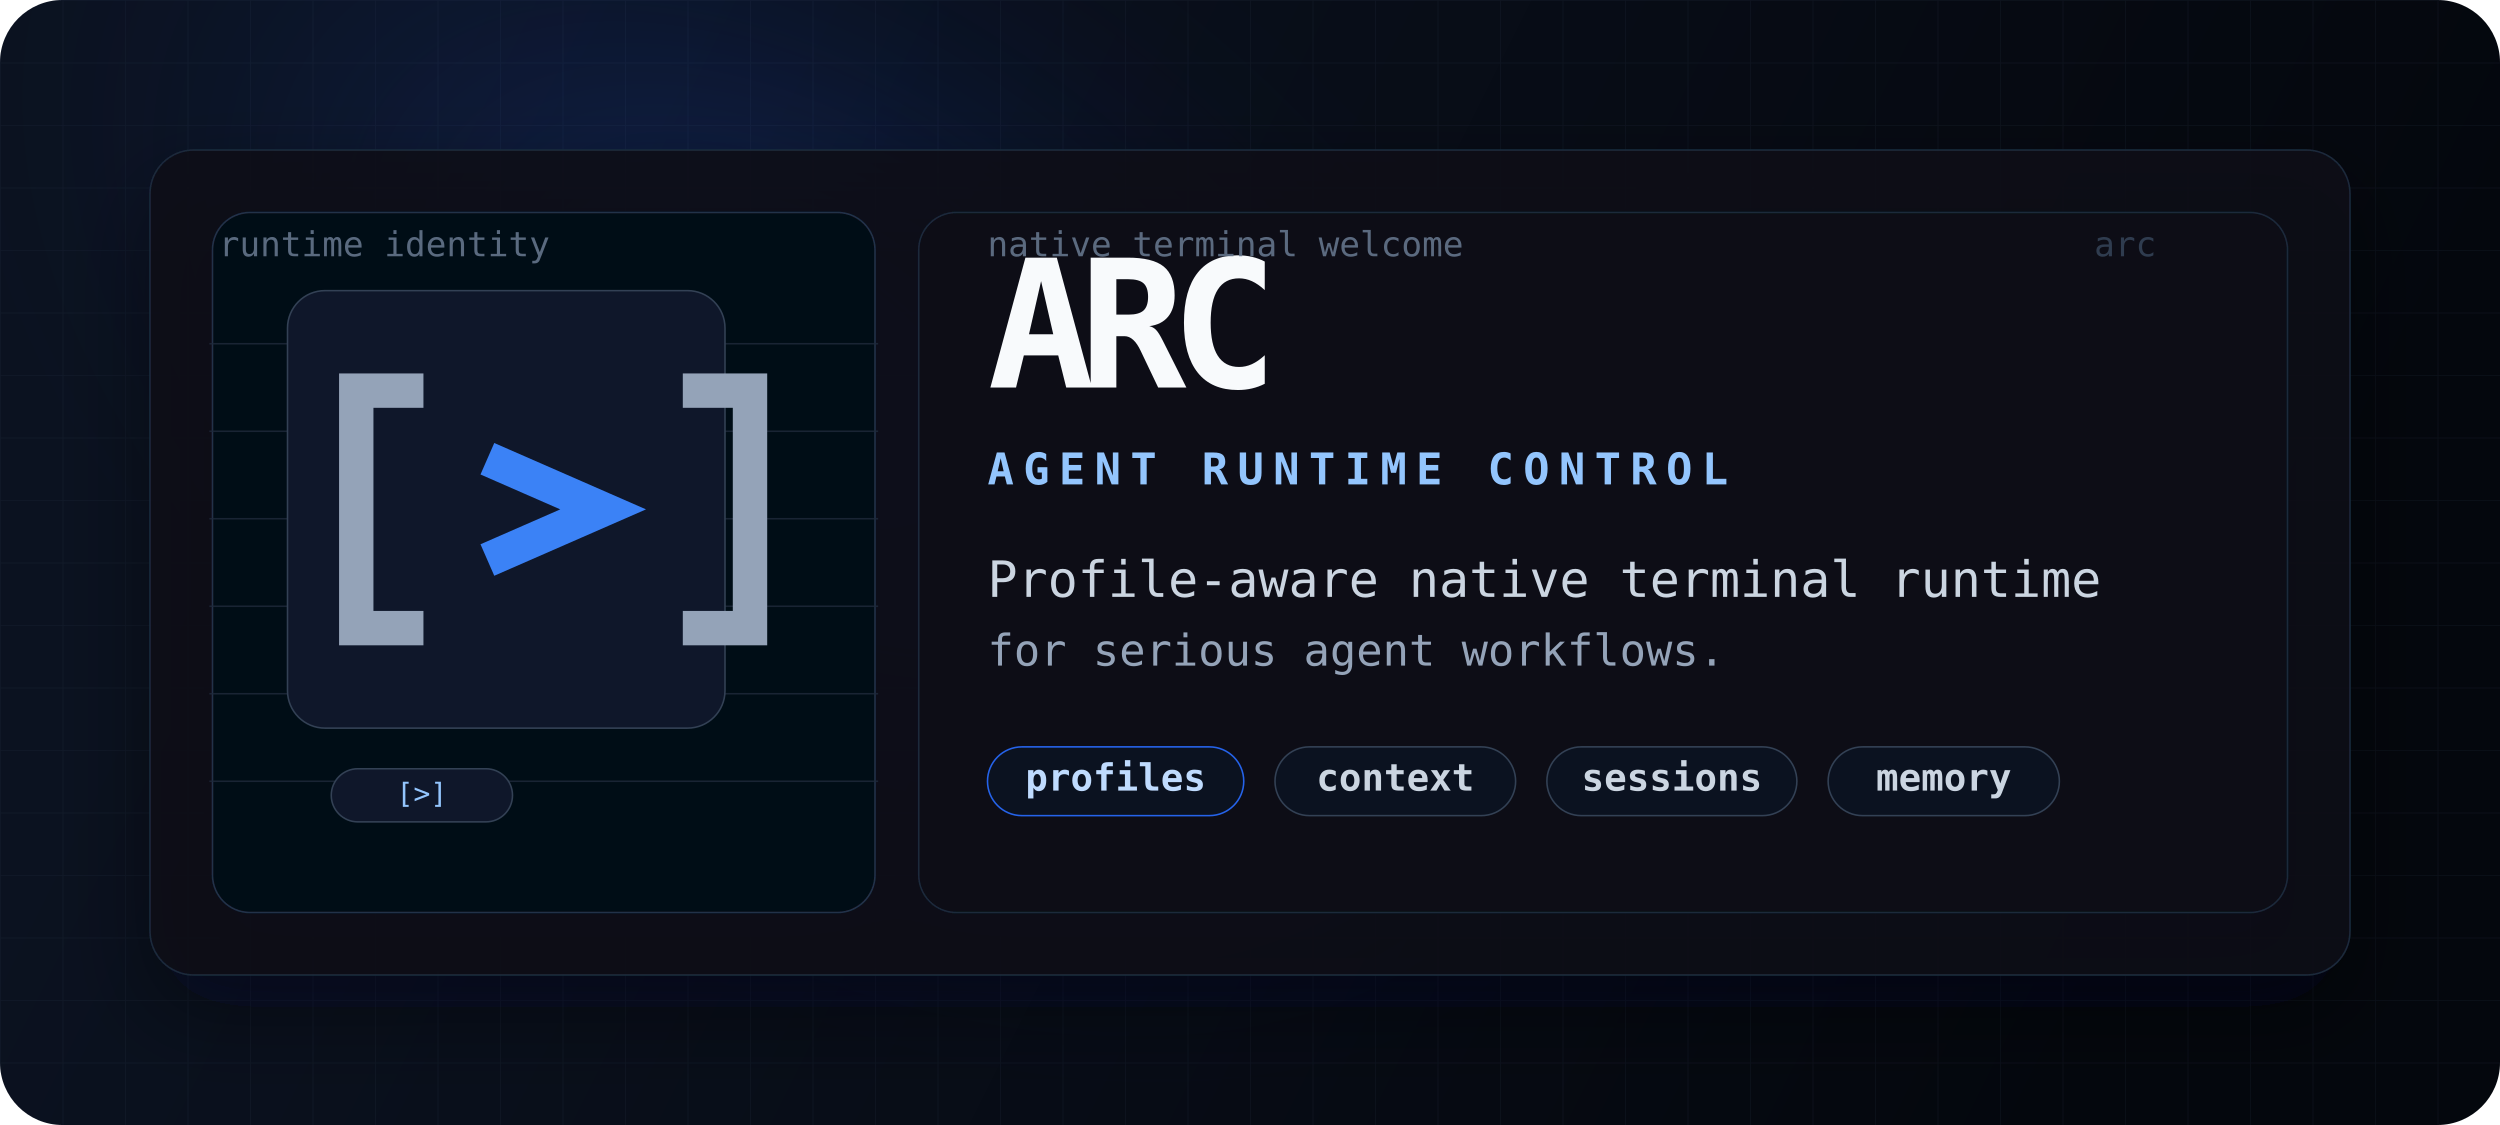
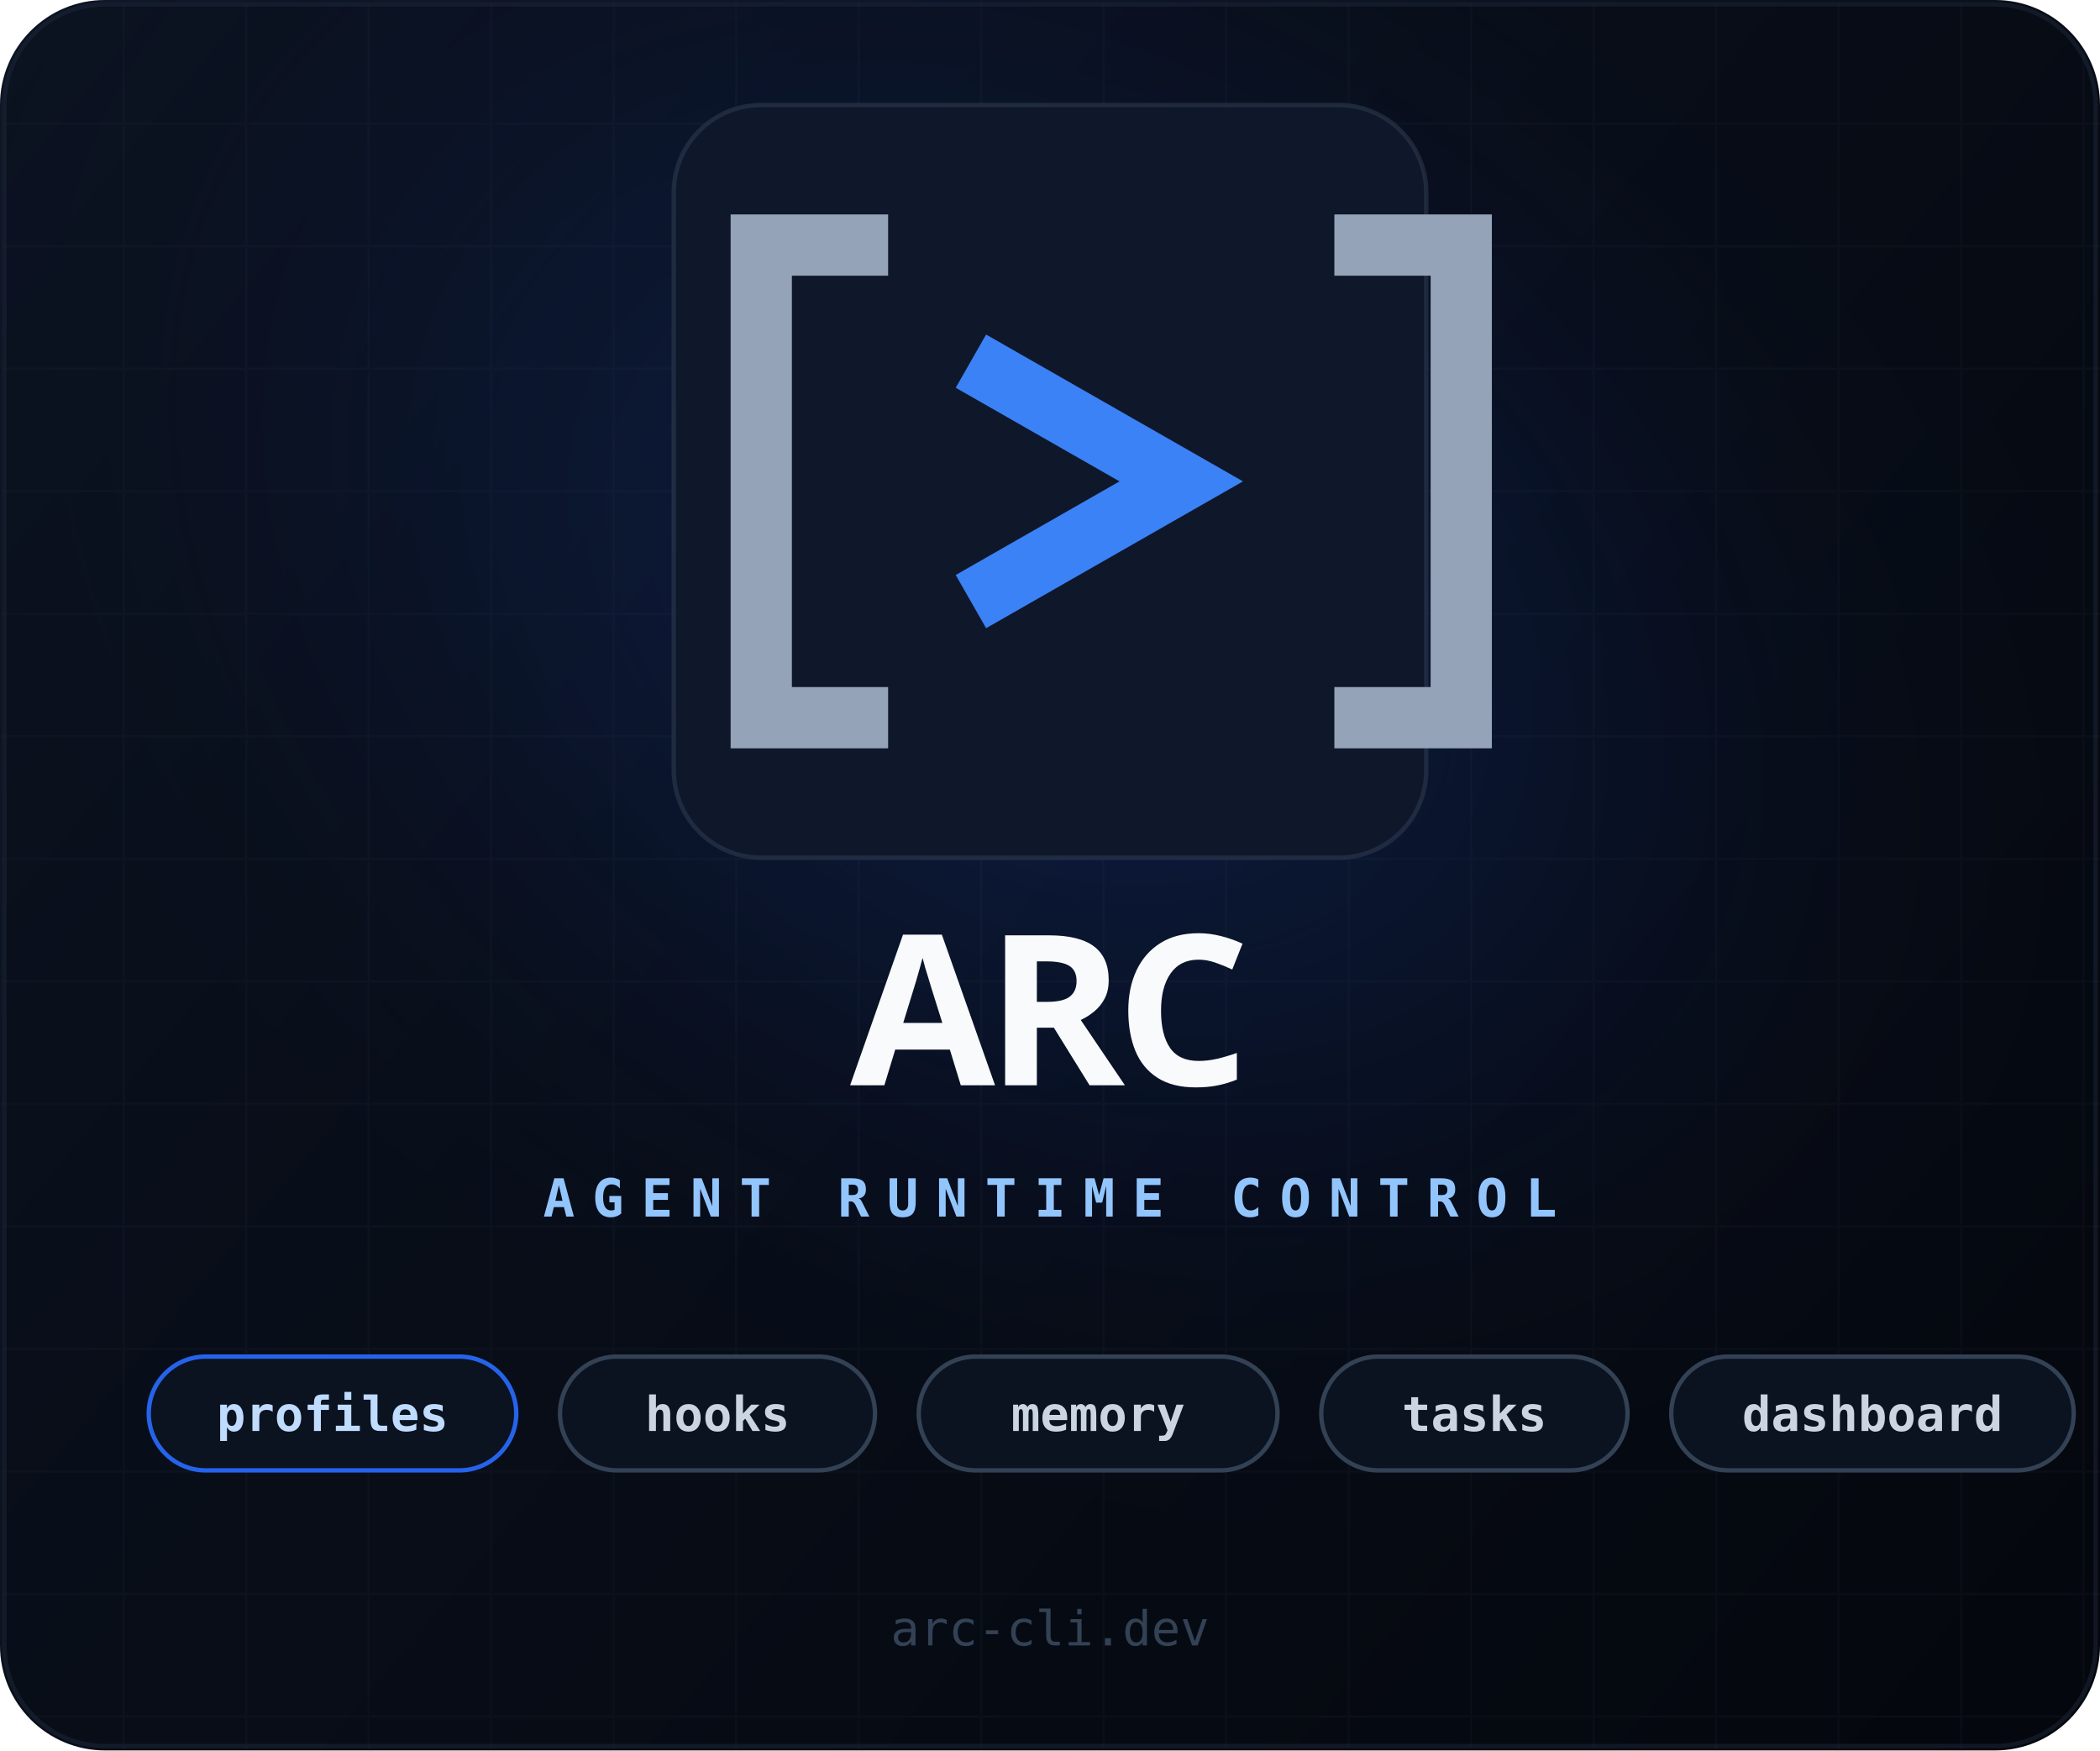
- <svg xmlns="http://www.w3.org/2000/svg" viewBox="0 0 1600 720" fill="none">
+ <svg xmlns="http://www.w3.org/2000/svg" viewBox="0 0 480 400" fill="none">
  <defs>
-     <linearGradient id="bg" x1="240" y1="80" x2="1360" y2="640" gradientUnits="userSpaceOnUse">
+     <linearGradient id="bg" x1="0" y1="0" x2="480" y2="400" gradientUnits="userSpaceOnUse">
      <stop stop-color="#0B1220" />
      <stop offset="1" stop-color="#04070D" />
    </linearGradient>
-     <radialGradient id="glow" cx="0" cy="0" r="1" gradientUnits="userSpaceOnUse" gradientTransform="translate(510 244) rotate(34.138) scale(634.451 387.089)">
-       <stop stop-color="#2563EB" stop-opacity=".28" />
-       <stop offset=".52" stop-color="#1D4ED8" stop-opacity=".08" />
+     <radialGradient id="glow" cx="0" cy="0" r="1" gradientUnits="userSpaceOnUse" gradientTransform="translate(240 140) rotate(30) scale(280 200)">
+       <stop stop-color="#2563EB" stop-opacity=".22" />
+       <stop offset=".6" stop-color="#1D4ED8" stop-opacity=".05" />
      <stop offset="1" stop-color="#020617" stop-opacity="0" />
    </radialGradient>
-     <pattern id="grid" width="40" height="40" patternUnits="userSpaceOnUse">
-       <path d="M40 0H0V40" stroke="#334155" stroke-opacity=".18" />
+     <pattern id="grid" width="28" height="28" patternUnits="userSpaceOnUse">
+       <path d="M28 0H0V28" stroke="#334155" stroke-opacity=".1" />
    </pattern>
-     <filter id="shadow" x="-20%" y="-20%" width="140%" height="140%">
-       <feDropShadow dx="0" dy="24" stdDeviation="28" flood-color="#020617" flood-opacity=".45" />
-     </filter>
  </defs>
-   <rect width="1600" height="720" rx="40" fill="url(#bg)" />
-   <rect width="1600" height="720" rx="40" fill="url(#grid)" />
-   <rect width="1600" height="720" rx="40" fill="url(#glow)" />
-   <g filter="url(#shadow)">
-     <rect x="96" y="96" width="1408" height="528" rx="28" fill="#0A0F1A" fill-opacity=".88" stroke="#1E293B" />
-     <rect x="136" y="136" width="424" height="448" rx="24" fill="#050A13" stroke="#23324A" />
-     <rect x="588" y="136" width="876" height="448" rx="24" fill="#070C15" stroke="#1E293B" />
+   <rect width="480" height="400" rx="24" fill="url(#bg)" />
+   <rect width="480" height="400" rx="24" fill="url(#grid)" />
+   <rect width="480" height="400" rx="24" fill="url(#glow)" />
+   <rect x="1" y="1" width="478" height="398" rx="23" fill="none" stroke="#1E293B" stroke-opacity=".5" />
+   <g transform="translate(170, 40)">
+     <rect x="-16" y="-16" width="172" height="172" rx="20" fill="#0F172A" stroke="#334155" stroke-opacity=".5" />
+     <polyline points="26 16 4 16 4 124 26 124" stroke="#94A3B8" stroke-width="14" stroke-linecap="square" stroke-linejoin="miter" />
+     <polyline points="58 46 100 70 58 94" stroke="#3B82F6" stroke-width="14" stroke-linecap="square" stroke-linejoin="miter" />
+     <polyline points="142 16 164 16 164 124 142 124" stroke="#94A3B8" stroke-width="14" stroke-linecap="square" stroke-linejoin="miter" />
  </g>
-   <g opacity=".82">
-     <path d="M134 220H562" stroke="#1E293B" />
-     <path d="M134 276H562" stroke="#1E293B" />
-     <path d="M134 332H562" stroke="#1E293B" />
-     <path d="M134 388H562" stroke="#1E293B" />
-     <path d="M134 444H562" stroke="#1E293B" />
-     <path d="M134 500H562" stroke="#1E293B" />
+   <g font-family="'Space Grotesk', system-ui, sans-serif" text-anchor="middle">
+     <text x="240" y="248" fill="#F8FAFC" font-size="48" font-weight="800" letter-spacing="-2">ARC</text>
+     <text x="240" y="278" fill="#93C5FD" font-size="12" font-weight="700" letter-spacing="4" font-family="'Space Mono', monospace">AGENT RUNTIME CONTROL</text>
  </g>
-   <g transform="translate(222 224)">
-     <rect x="-38" y="-38" width="280" height="280" rx="24" fill="#0F172A" stroke="#334155" />
-     <polyline points="38 26 6 26 6 178 38 178" stroke="#94A3B8" stroke-width="22" stroke-linecap="square" stroke-linejoin="miter" />
-     <polyline points="100 74 164 102 100 130" stroke="#3B82F6" stroke-width="22" stroke-linecap="square" stroke-linejoin="miter" />
-     <polyline points="226 26 258 26 258 178 226 178" stroke="#94A3B8" stroke-width="22" stroke-linecap="square" stroke-linejoin="miter" />
-     <rect x="-10" y="268" width="116" height="34" rx="17" fill="#0F172A" stroke="#334155" />
-     <text x="48" y="290" fill="#93C5FD" font-family="JetBrains Mono, SFMono-Regular, Menlo, monospace" font-size="18" text-anchor="middle">[&gt;]</text>
+   <g font-family="'Space Mono', monospace" font-size="11" font-weight="700">
+     <rect x="34" y="310" width="84" height="26" rx="13" fill="#0B1220" stroke="#2563EB" />
+     <text x="76" y="327" fill="#BFDBFE" text-anchor="middle">profiles</text>
+     <rect x="128" y="310" width="72" height="26" rx="13" fill="#0B1220" stroke="#334155" />
+     <text x="164" y="327" fill="#CBD5E1" text-anchor="middle">hooks</text>
+     <rect x="210" y="310" width="82" height="26" rx="13" fill="#0B1220" stroke="#334155" />
+     <text x="251" y="327" fill="#CBD5E1" text-anchor="middle">memory</text>
+     <rect x="302" y="310" width="70" height="26" rx="13" fill="#0B1220" stroke="#334155" />
+     <text x="337" y="327" fill="#CBD5E1" text-anchor="middle">tasks</text>
+     <rect x="382" y="310" width="92" height="26" rx="13" fill="#0B1220" stroke="#334155" />
+     <text x="428" y="327" fill="#CBD5E1" text-anchor="middle">dashboard</text>
  </g>
-   <g font-family="JetBrains Mono, SFMono-Regular, Menlo, monospace">
-     <text x="632" y="248" fill="#F8FAFC" font-size="114" font-weight="800" letter-spacing="-10">ARC</text>
-     <text x="632" y="310" fill="#93C5FD" font-size="28" font-weight="700" letter-spacing="6">AGENT RUNTIME CONTROL</text>
-     <text x="632" y="382" fill="#CBD5E1" font-size="32">
-       Profile-aware native terminal runtime
-     </text>
-     <text x="632" y="426" fill="#94A3B8" font-size="28">
-       for serious agent workflows.
-     </text>
-   </g>
-   <g font-family="JetBrains Mono, SFMono-Regular, Menlo, monospace" font-size="24" font-weight="700">
-     <rect x="632" y="478" width="164" height="44" rx="22" fill="#0B1220" stroke="#2563EB" />
-     <text x="714" y="506" fill="#BFDBFE" text-anchor="middle">profiles</text>
-     <rect x="816" y="478" width="154" height="44" rx="22" fill="#0B1220" stroke="#334155" />
-     <text x="893" y="506" fill="#CBD5E1" text-anchor="middle">context</text>
-     <rect x="990" y="478" width="160" height="44" rx="22" fill="#0B1220" stroke="#334155" />
-     <text x="1070" y="506" fill="#CBD5E1" text-anchor="middle">sessions</text>
-     <rect x="1170" y="478" width="148" height="44" rx="22" fill="#0B1220" stroke="#334155" />
-     <text x="1244" y="506" fill="#CBD5E1" text-anchor="middle">memory</text>
-   </g>
-   <g opacity=".9" font-family="JetBrains Mono, SFMono-Regular, Menlo, monospace" font-size="22">
-     <text x="140" y="164" fill="#64748B">runtime identity</text>
-     <text x="632" y="164" fill="#64748B">native terminal welcome</text>
-     <text x="1380" y="164" fill="#334155" text-anchor="end">arc</text>
-   </g>
+   <text x="240" y="376" fill="#334155" font-family="'Space Mono', monospace" font-size="11" text-anchor="middle">arc-cli.dev</text>
</svg>
